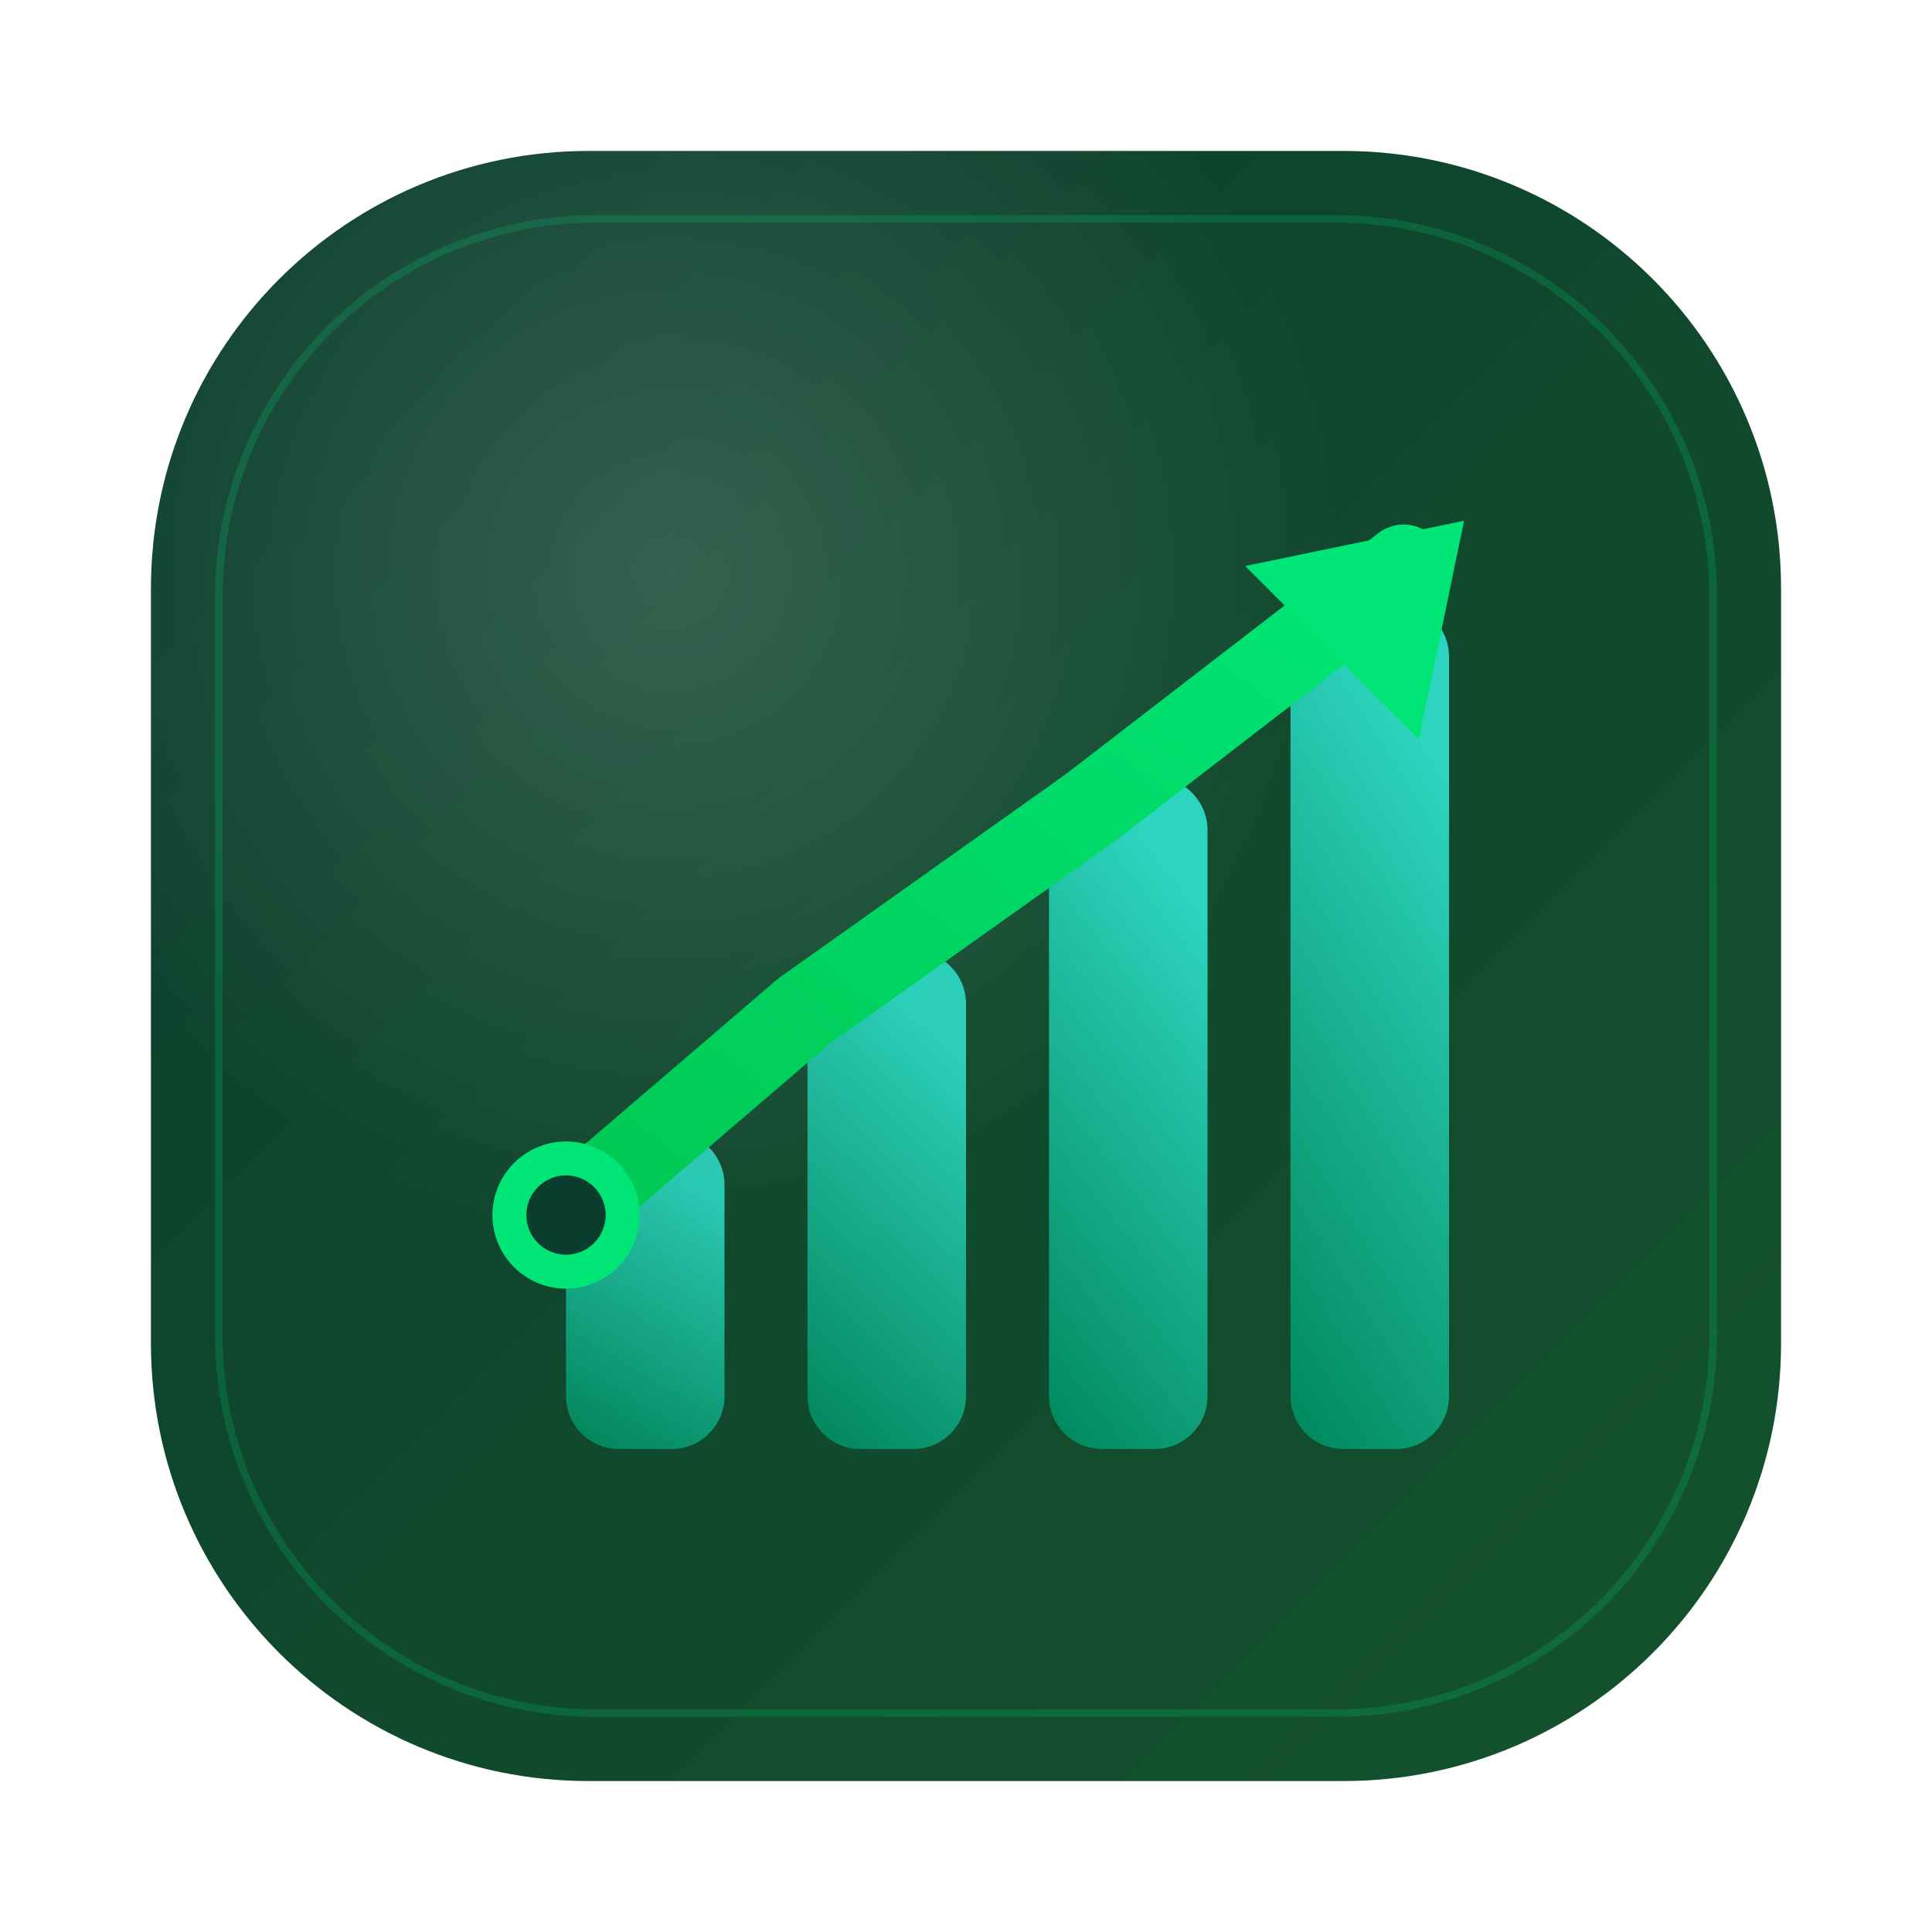
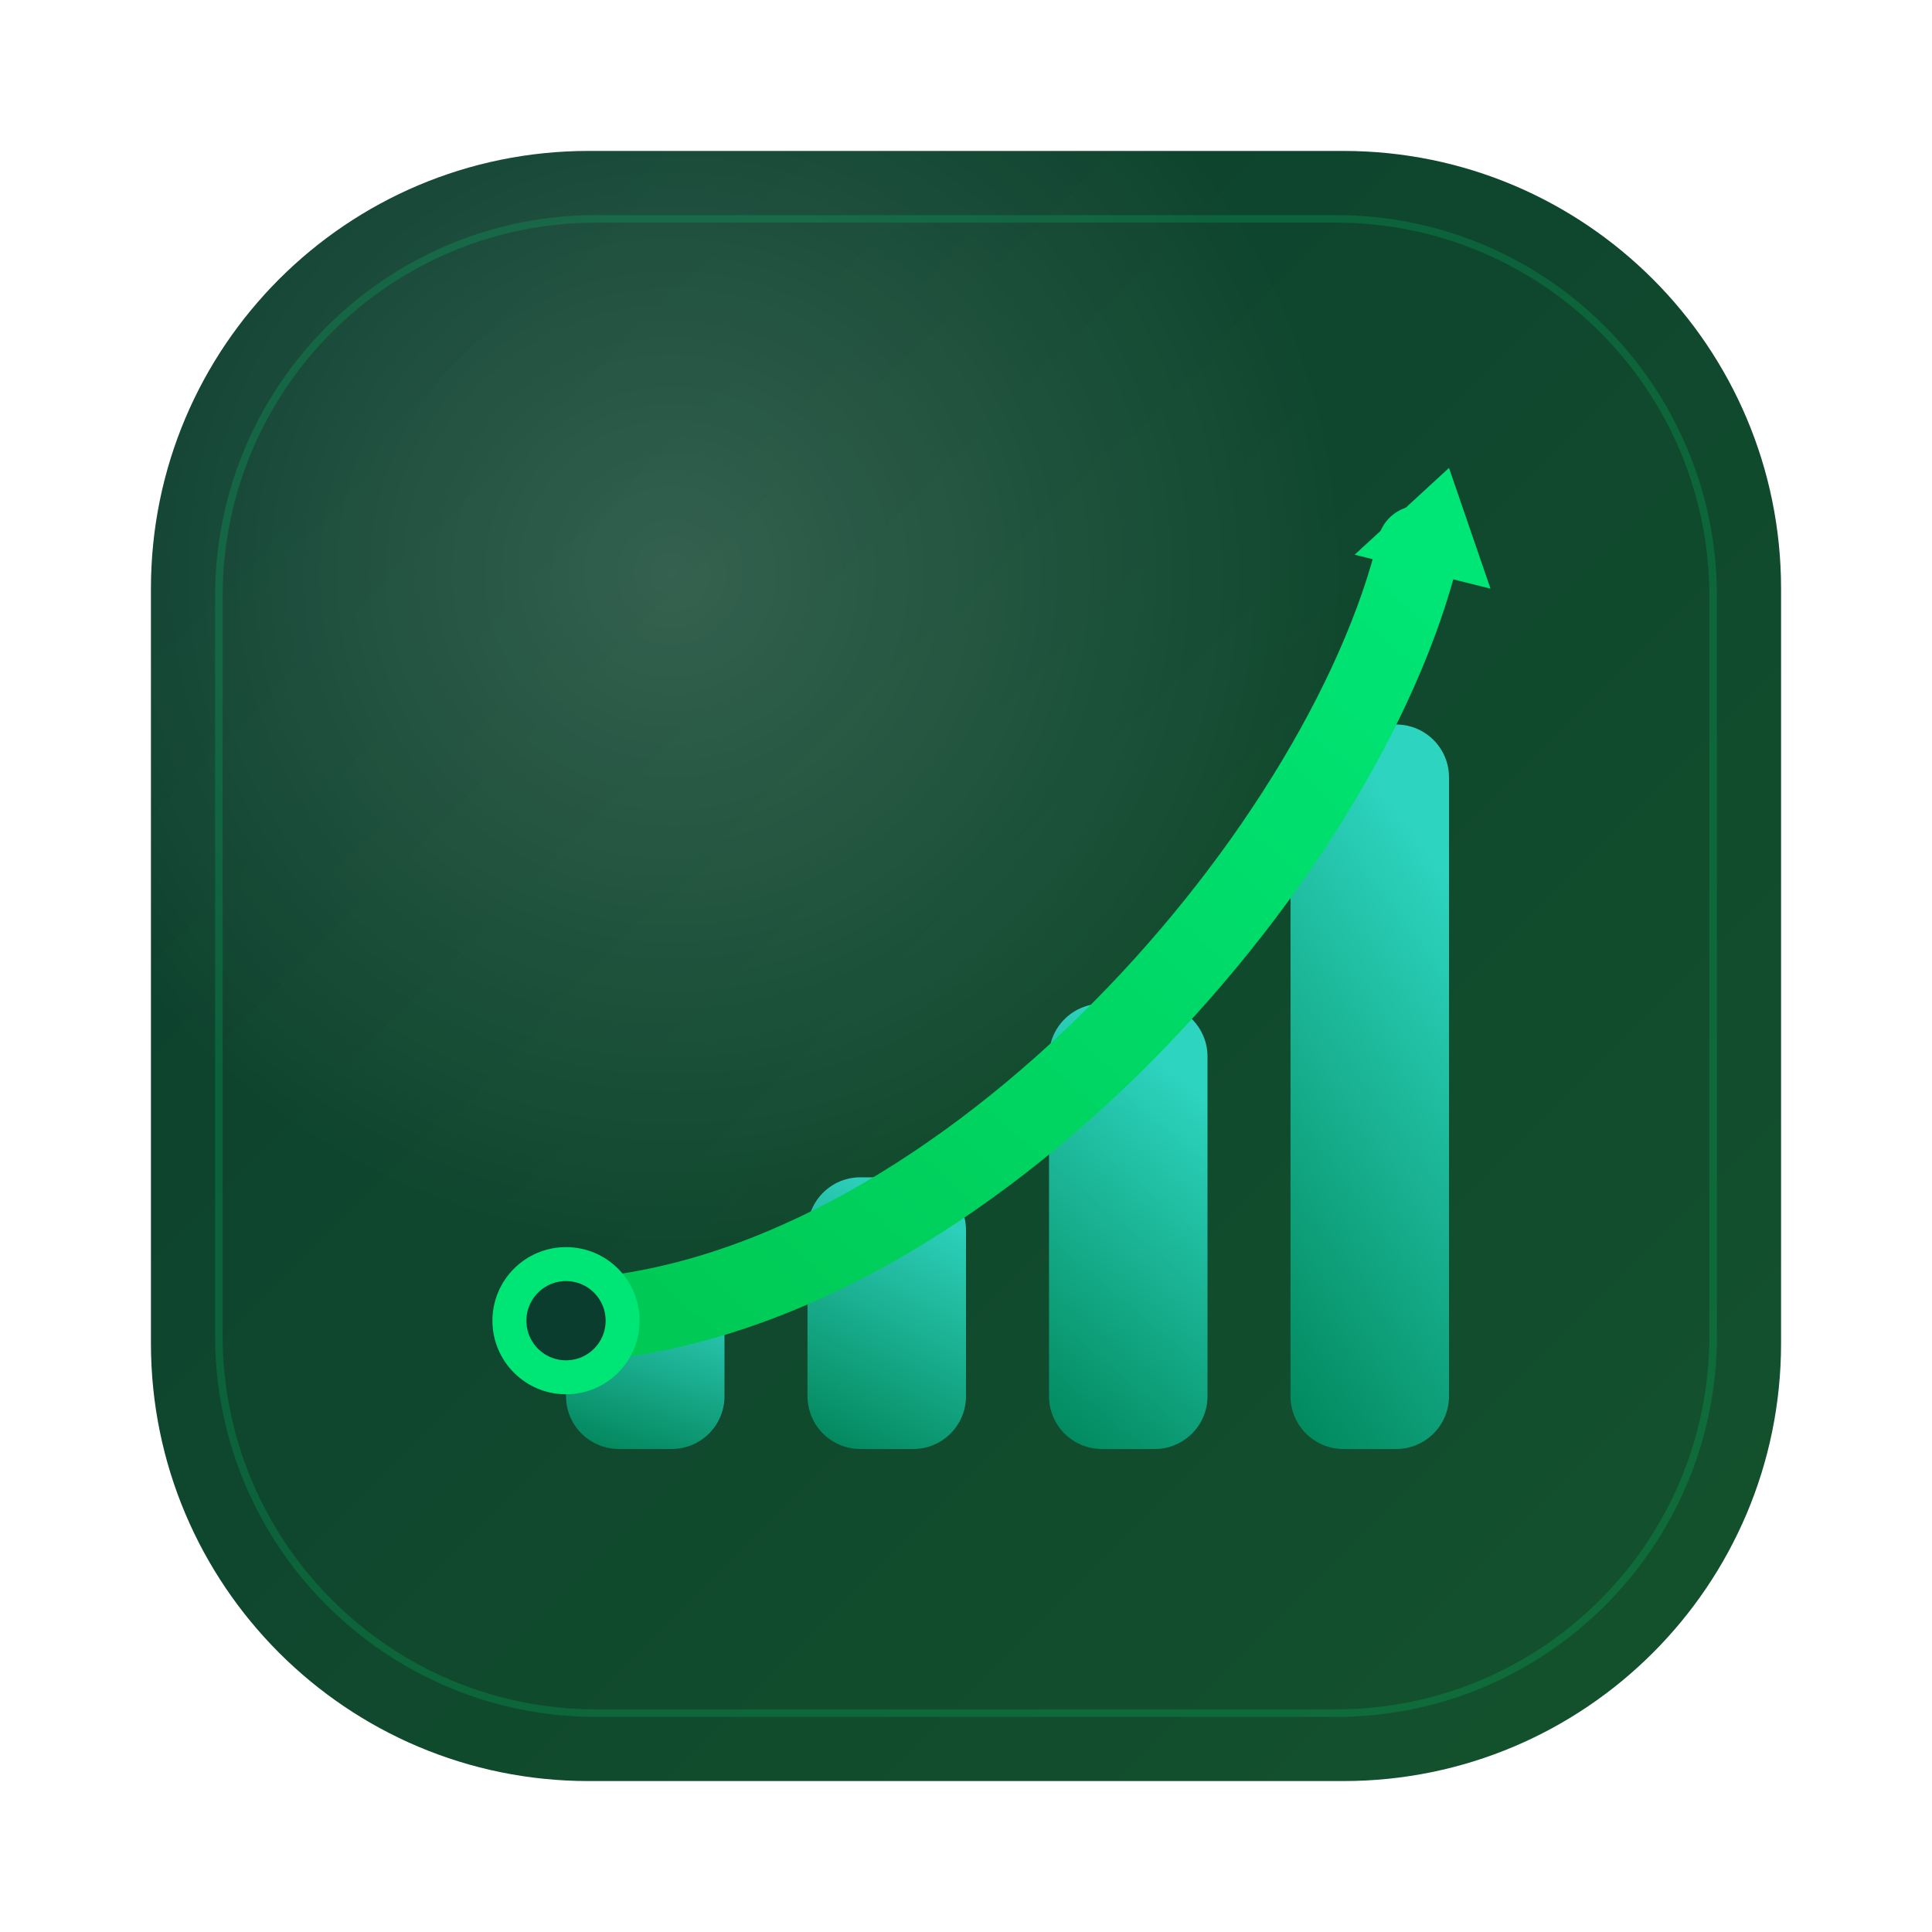
<svg xmlns="http://www.w3.org/2000/svg" width="512" height="512" viewBox="0 0 512 512" fill="none" role="img" aria-label="PathWise logo">
  <defs>
    <linearGradient id="pwBg" x1="0" y1="0" x2="1" y2="1">
      <stop offset="0" stop-color="#0b3d2e" />
      <stop offset="1" stop-color="#14532d" />
    </linearGradient>
    <linearGradient id="pwBars" x1="0" y1="1" x2="0.3" y2="0">
      <stop offset="0" stop-color="#00875a" />
      <stop offset="1" stop-color="#2dd4bf" />
    </linearGradient>
    <linearGradient id="pwLine" x1="0" y1="1" x2="1" y2="0">
      <stop offset="0" stop-color="#00c853" />
      <stop offset="1" stop-color="#00e676" />
    </linearGradient>
    <radialGradient id="pwGloss" cx="0.32" cy="0.26" r="0.75">
      <stop offset="0" stop-color="#ffffff" stop-opacity="0.16" />
      <stop offset="0.55" stop-color="#ffffff" stop-opacity="0" />
    </radialGradient>
  </defs>
  <rect x="40" y="40" width="432" height="432" rx="116" fill="url(#pwBg)" />
  <rect x="40" y="40" width="432" height="432" rx="116" fill="url(#pwGloss)" />
  <rect x="58" y="58" width="396" height="396" rx="100" fill="none" stroke="#00e676" stroke-opacity="0.18" stroke-width="2" />
  <g>
-     <rect x="150" y="300" width="42" height="84" rx="14" fill="url(#pwBars)" opacity="0.92" />
-     <rect x="214" y="252" width="42" height="132" rx="14" fill="url(#pwBars)" opacity="0.96" />
-     <rect x="278" y="206" width="42" height="178" rx="14" fill="url(#pwBars)" />
-     <rect x="342" y="160" width="42" height="224" rx="14" fill="url(#pwBars)" />
+     <rect x="150" y="340" width="42" height="44" rx="14" fill="url(#pwBars)" opacity="0.92" />
+     <rect x="214" y="312" width="42" height="72" rx="14" fill="url(#pwBars)" opacity="0.96" />
+     <rect x="278" y="266" width="42" height="118" rx="14" fill="url(#pwBars)" />
+     <rect x="342" y="192" width="42" height="192" rx="14" fill="url(#pwBars)" />
  </g>
  <g stroke="url(#pwLine)" stroke-width="22" stroke-linecap="round" stroke-linejoin="round" fill="none">
-     <path d="M150 322 L213 268 L289 214 L372 150" />
+     <path d="M150 350 C 252 346, 356 228, 376 145" />
  </g>
-   <path d="M330 150 L388 138 L376 196 Z" fill="#00e676" />
-   <circle cx="150" cy="322" r="15" fill="#0b3d2e" stroke="#00e676" stroke-width="9" />
+   <path d="M384 124 L395 156 L359 147 Z" fill="#00e676" />
+   <circle cx="150" cy="350" r="15" fill="#0b3d2e" stroke="#00e676" stroke-width="9" />
</svg>
